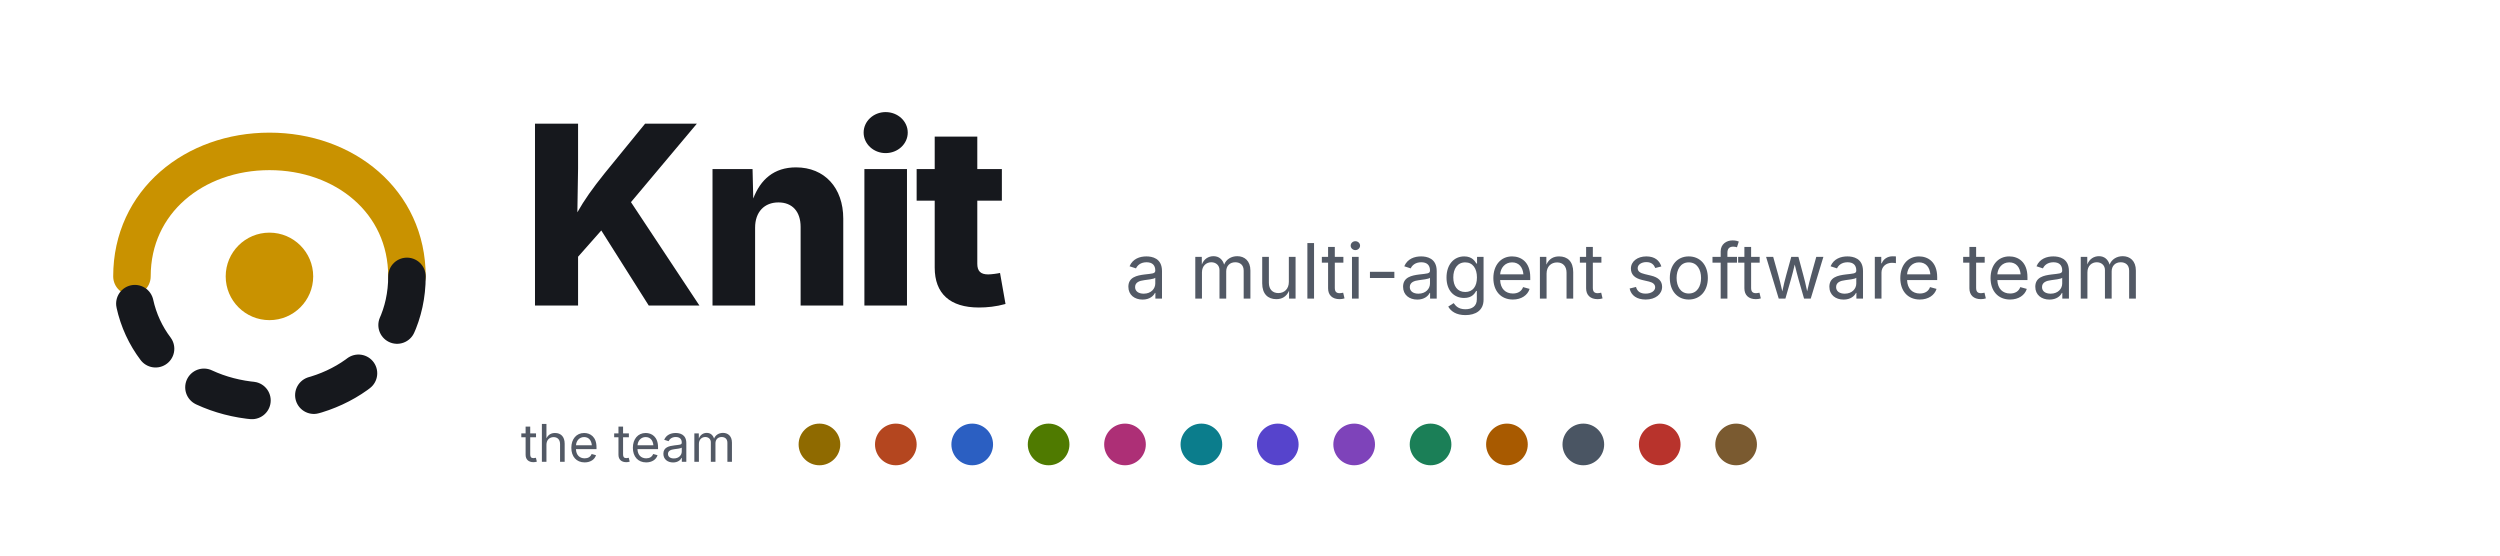
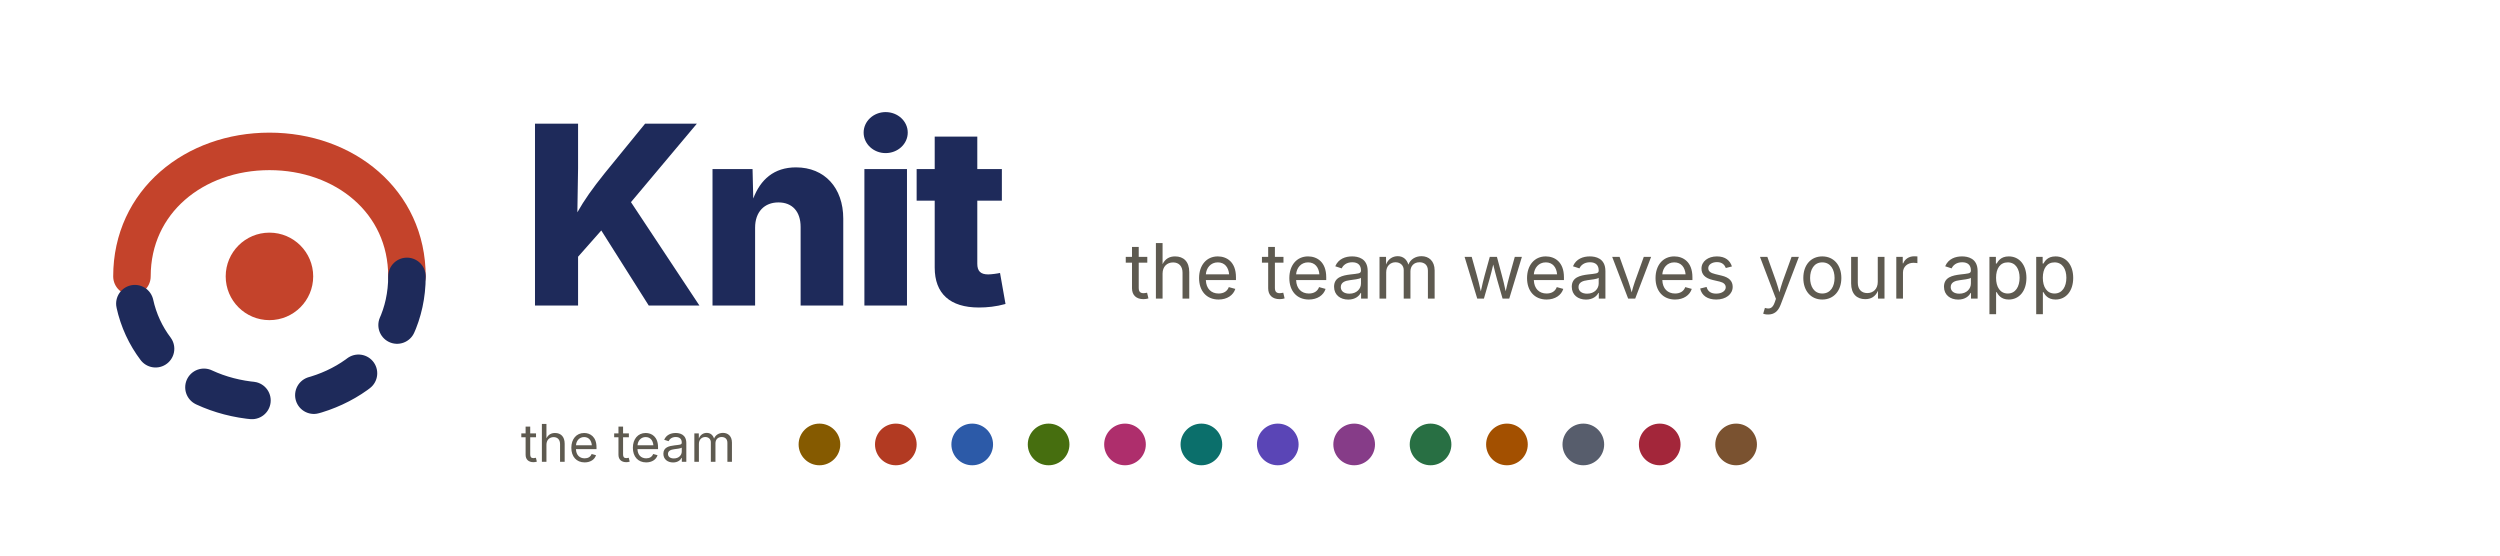
- <svg xmlns="http://www.w3.org/2000/svg" width="720" height="160" viewBox="0 0 720 160" role="img" aria-label="Knit: a multi-agent software team" font-family="ui-sans-serif, system-ui, -apple-system, 'Segoe UI', sans-serif">
+ <svg xmlns="http://www.w3.org/2000/svg" width="720" height="160" viewBox="0 0 720 160" role="img" aria-label="Knit: a software team for AI coding agents" font-family="'Bricolage Grotesque', 'Geist', ui-sans-serif, system-ui, -apple-system, 'Segoe UI', sans-serif">
  <g transform="translate(20 22) scale(3.6)" fill="none" stroke-width="3" stroke-linecap="round">
-     <path d="M5 16c0-6 5-10 11-10s11 4 11 10" stroke="#C99200" />
-     <path d="M27 16c0 6-5 10-11 10S5 22 5 16" stroke="#16181D" stroke-dasharray="4 5" />
-     <circle cx="16" cy="16" r="3.5" fill="#C99200" stroke="none" />
+     <path d="M5 16c0-6 5-10 11-10s11 4 11 10" stroke="#C4432B" />
+     <path d="M27 16c0 6-5 10-11 10S5 22 5 16" stroke="#1E2A5A" stroke-dasharray="4 5" />
+     <circle cx="16" cy="16" r="3.5" fill="#C4432B" stroke="none" />
  </g>
-   <text x="150" y="88" font-size="72" font-weight="800" letter-spacing="-2" fill="#16181D">Knit</text>
-   <text x="324" y="86" font-size="22" fill="#525965">a multi-agent software team</text>
-   <text x="150" y="133" font-size="15" fill="#525965">the team</text>
-   <circle cx="236" cy="128" r="6" fill="#8F6A00" />
-   <circle cx="258" cy="128" r="6" fill="#B4461F" />
-   <circle cx="280" cy="128" r="6" fill="#2B5FC2" />
-   <circle cx="302" cy="128" r="6" fill="#4F7A00" />
-   <circle cx="324" cy="128" r="6" fill="#AD2F76" />
-   <circle cx="346" cy="128" r="6" fill="#0B7D8C" />
-   <circle cx="368" cy="128" r="6" fill="#5644CC" />
-   <circle cx="390" cy="128" r="6" fill="#7E43BA" />
-   <circle cx="412" cy="128" r="6" fill="#1B7F57" />
-   <circle cx="434" cy="128" r="6" fill="#A85A00" />
-   <circle cx="456" cy="128" r="6" fill="#4A5563" />
-   <circle cx="478" cy="128" r="6" fill="#B8332C" />
-   <circle cx="500" cy="128" r="6" fill="#7A5A30" />
+   <text x="150" y="88" font-size="72" font-weight="800" letter-spacing="-2" fill="#1E2A5A">Knit</text>
+   <text x="324" y="86" font-size="22" fill="#5E5A50">the team weaves your app</text>
+   <text x="150" y="133" font-size="15" fill="#5E5A50">the team</text>
+   <circle cx="236" cy="128" r="6" fill="#855A00" />
+   <circle cx="258" cy="128" r="6" fill="#B23A22" />
+   <circle cx="280" cy="128" r="6" fill="#2C5AA8" />
+   <circle cx="302" cy="128" r="6" fill="#466E0F" />
+   <circle cx="324" cy="128" r="6" fill="#AE2E6C" />
+   <circle cx="346" cy="128" r="6" fill="#0B6F6B" />
+   <circle cx="368" cy="128" r="6" fill="#5A45B6" />
+   <circle cx="390" cy="128" r="6" fill="#863C88" />
+   <circle cx="412" cy="128" r="6" fill="#286F43" />
+   <circle cx="434" cy="128" r="6" fill="#A35000" />
+   <circle cx="456" cy="128" r="6" fill="#575D6C" />
+   <circle cx="478" cy="128" r="6" fill="#A3263A" />
+   <circle cx="500" cy="128" r="6" fill="#7A5230" />
</svg>
